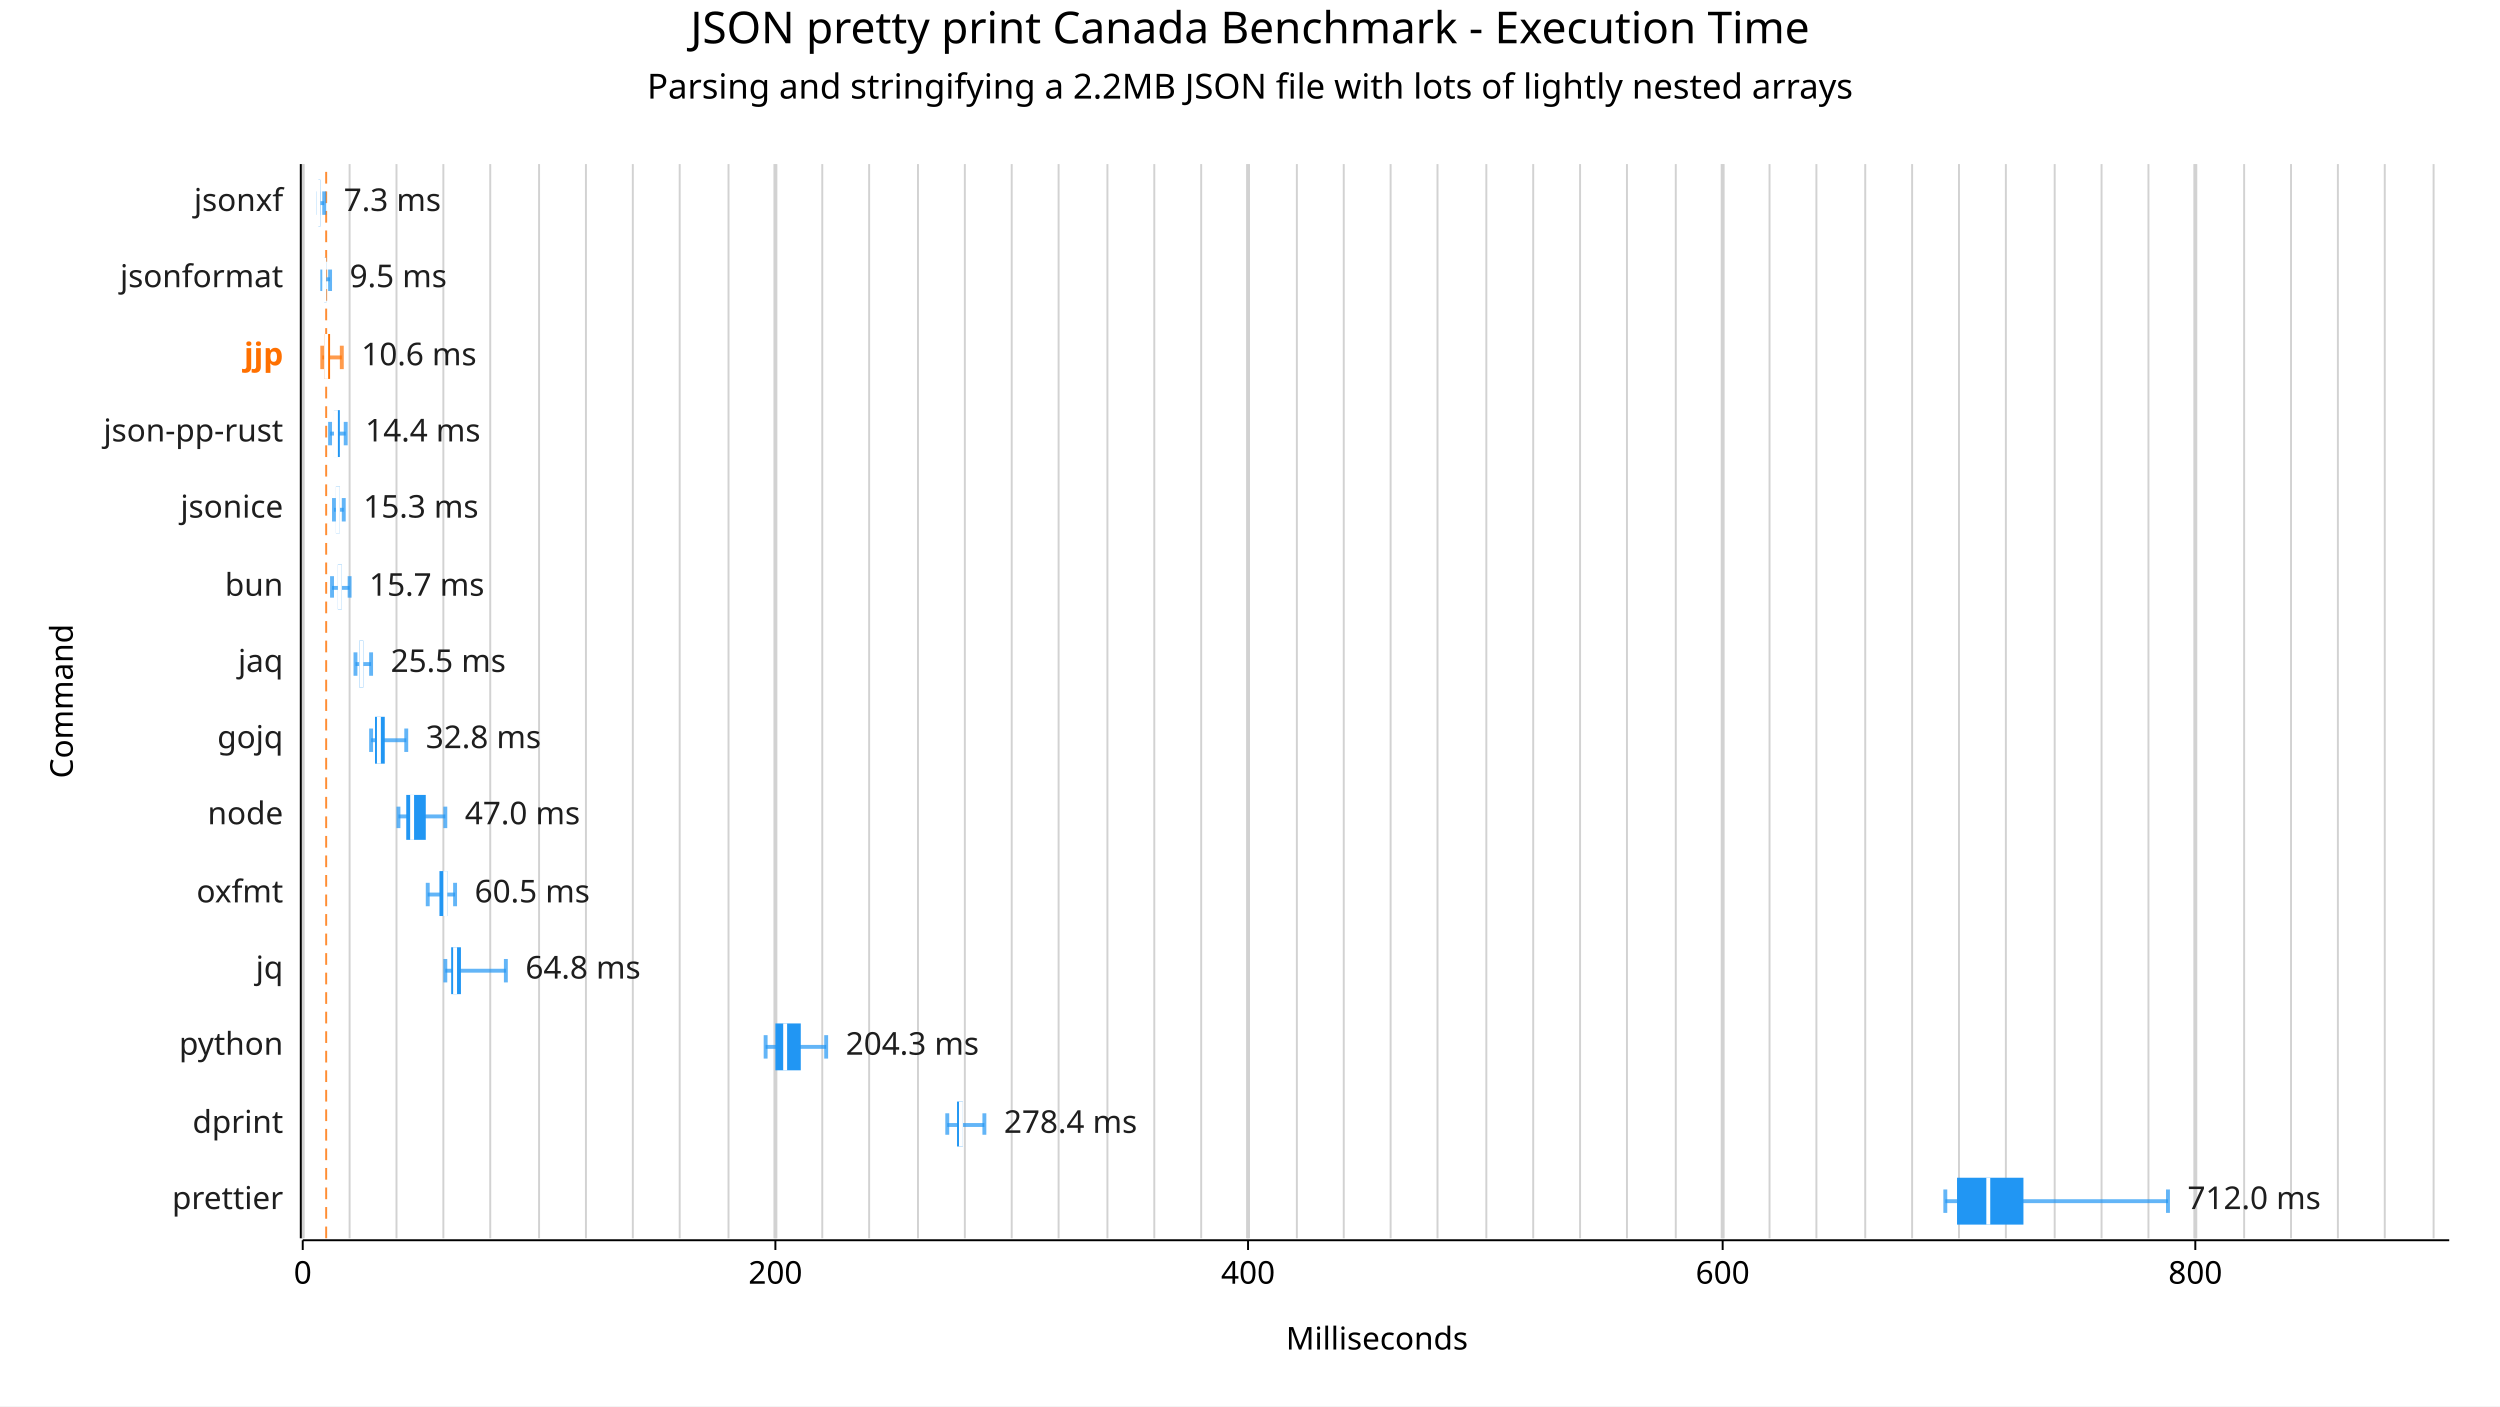
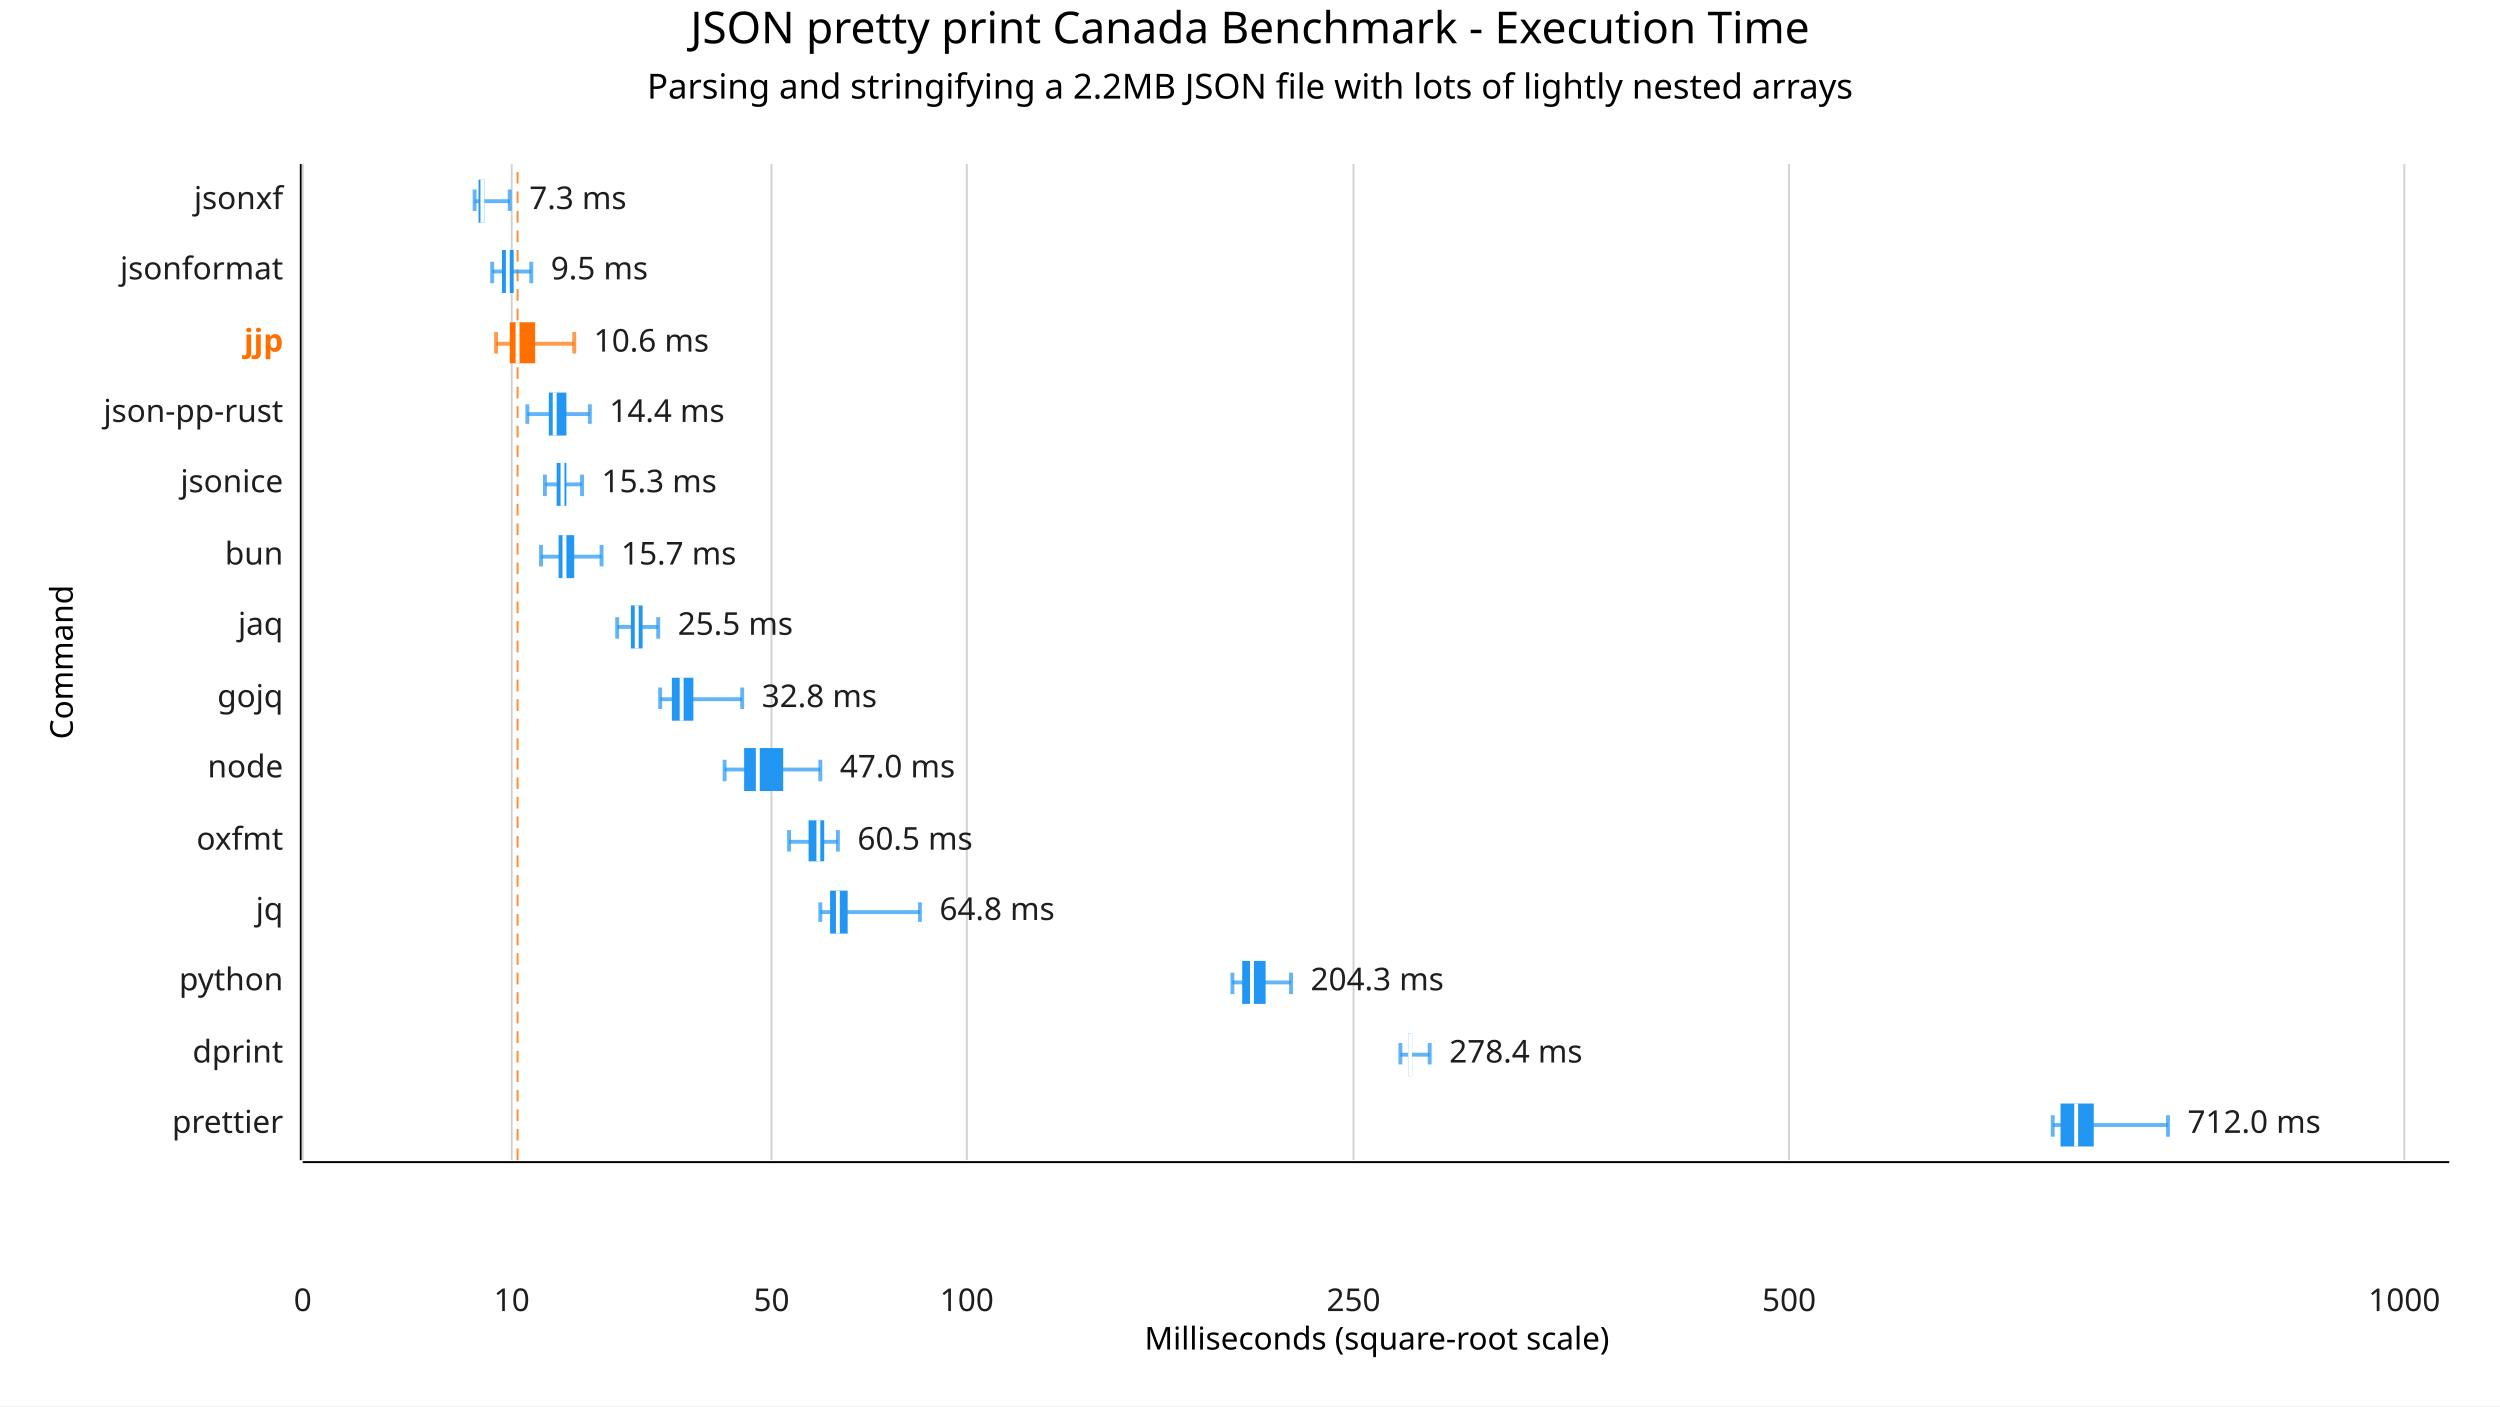
<svg xmlns="http://www.w3.org/2000/svg" width="1280" height="720" viewBox="0 0 1280 720">
  <rect x="0" y="0" width="1280" height="720" opacity="1" fill="#FFFFFF" stroke="none" />
  <text x="640" y="5" dy="0.76em" text-anchor="middle" font-family="sans-serif" font-size="22.581" opacity="1" fill="#000000">
JSON pretty print Canada Benchmark - Execution Time
</text>
  <text x="640" y="37" dy="0.76em" text-anchor="middle" font-family="sans-serif" font-size="17.742" opacity="1" fill="#000000">
Parsing and stringifying a 2.2MB JSON file with lots of lightly nested arrays
</text>
-   <line opacity="1" stroke="#D2D2D2" stroke-width="1" x1="155" y1="634" x2="155" y2="84" />
-   <line opacity="1" stroke="#D2D2D2" stroke-width="1" x1="179" y1="634" x2="179" y2="84" />
-   <line opacity="1" stroke="#D2D2D2" stroke-width="1" x1="203" y1="634" x2="203" y2="84" />
-   <line opacity="1" stroke="#D2D2D2" stroke-width="1" x1="227" y1="634" x2="227" y2="84" />
-   <line opacity="1" stroke="#D2D2D2" stroke-width="1" x1="251" y1="634" x2="251" y2="84" />
-   <line opacity="1" stroke="#D2D2D2" stroke-width="1" x1="276" y1="634" x2="276" y2="84" />
-   <line opacity="1" stroke="#D2D2D2" stroke-width="1" x1="300" y1="634" x2="300" y2="84" />
-   <line opacity="1" stroke="#D2D2D2" stroke-width="1" x1="324" y1="634" x2="324" y2="84" />
-   <line opacity="1" stroke="#D2D2D2" stroke-width="1" x1="348" y1="634" x2="348" y2="84" />
-   <line opacity="1" stroke="#D2D2D2" stroke-width="1" x1="373" y1="634" x2="373" y2="84" />
-   <line opacity="1" stroke="#D2D2D2" stroke-width="1" x1="397" y1="634" x2="397" y2="84" />
-   <line opacity="1" stroke="#D2D2D2" stroke-width="1" x1="421" y1="634" x2="421" y2="84" />
-   <line opacity="1" stroke="#D2D2D2" stroke-width="1" x1="445" y1="634" x2="445" y2="84" />
-   <line opacity="1" stroke="#D2D2D2" stroke-width="1" x1="470" y1="634" x2="470" y2="84" />
-   <line opacity="1" stroke="#D2D2D2" stroke-width="1" x1="494" y1="634" x2="494" y2="84" />
-   <line opacity="1" stroke="#D2D2D2" stroke-width="1" x1="518" y1="634" x2="518" y2="84" />
-   <line opacity="1" stroke="#D2D2D2" stroke-width="1" x1="542" y1="634" x2="542" y2="84" />
-   <line opacity="1" stroke="#D2D2D2" stroke-width="1" x1="567" y1="634" x2="567" y2="84" />
-   <line opacity="1" stroke="#D2D2D2" stroke-width="1" x1="591" y1="634" x2="591" y2="84" />
-   <line opacity="1" stroke="#D2D2D2" stroke-width="1" x1="615" y1="634" x2="615" y2="84" />
-   <line opacity="1" stroke="#D2D2D2" stroke-width="1" x1="639" y1="634" x2="639" y2="84" />
-   <line opacity="1" stroke="#D2D2D2" stroke-width="1" x1="664" y1="634" x2="664" y2="84" />
-   <line opacity="1" stroke="#D2D2D2" stroke-width="1" x1="688" y1="634" x2="688" y2="84" />
-   <line opacity="1" stroke="#D2D2D2" stroke-width="1" x1="712" y1="634" x2="712" y2="84" />
-   <line opacity="1" stroke="#D2D2D2" stroke-width="1" x1="736" y1="634" x2="736" y2="84" />
-   <line opacity="1" stroke="#D2D2D2" stroke-width="1" x1="761" y1="634" x2="761" y2="84" />
-   <line opacity="1" stroke="#D2D2D2" stroke-width="1" x1="785" y1="634" x2="785" y2="84" />
-   <line opacity="1" stroke="#D2D2D2" stroke-width="1" x1="809" y1="634" x2="809" y2="84" />
-   <line opacity="1" stroke="#D2D2D2" stroke-width="1" x1="833" y1="634" x2="833" y2="84" />
-   <line opacity="1" stroke="#D2D2D2" stroke-width="1" x1="858" y1="634" x2="858" y2="84" />
-   <line opacity="1" stroke="#D2D2D2" stroke-width="1" x1="882" y1="634" x2="882" y2="84" />
-   <line opacity="1" stroke="#D2D2D2" stroke-width="1" x1="906" y1="634" x2="906" y2="84" />
-   <line opacity="1" stroke="#D2D2D2" stroke-width="1" x1="930" y1="634" x2="930" y2="84" />
-   <line opacity="1" stroke="#D2D2D2" stroke-width="1" x1="955" y1="634" x2="955" y2="84" />
-   <line opacity="1" stroke="#D2D2D2" stroke-width="1" x1="979" y1="634" x2="979" y2="84" />
-   <line opacity="1" stroke="#D2D2D2" stroke-width="1" x1="1003" y1="634" x2="1003" y2="84" />
-   <line opacity="1" stroke="#D2D2D2" stroke-width="1" x1="1027" y1="634" x2="1027" y2="84" />
-   <line opacity="1" stroke="#D2D2D2" stroke-width="1" x1="1052" y1="634" x2="1052" y2="84" />
-   <line opacity="1" stroke="#D2D2D2" stroke-width="1" x1="1076" y1="634" x2="1076" y2="84" />
-   <line opacity="1" stroke="#D2D2D2" stroke-width="1" x1="1100" y1="634" x2="1100" y2="84" />
-   <line opacity="1" stroke="#D2D2D2" stroke-width="1" x1="1124" y1="634" x2="1124" y2="84" />
-   <line opacity="1" stroke="#D2D2D2" stroke-width="1" x1="1149" y1="634" x2="1149" y2="84" />
-   <line opacity="1" stroke="#D2D2D2" stroke-width="1" x1="1173" y1="634" x2="1173" y2="84" />
-   <line opacity="1" stroke="#D2D2D2" stroke-width="1" x1="1197" y1="634" x2="1197" y2="84" />
-   <line opacity="1" stroke="#D2D2D2" stroke-width="1" x1="1221" y1="634" x2="1221" y2="84" />
-   <line opacity="1" stroke="#D2D2D2" stroke-width="1" x1="1246" y1="634" x2="1246" y2="84" />
-   <text x="25" y="359" dy="0.76em" text-anchor="middle" font-family="sans-serif" font-size="16.129" opacity="1" fill="#000000" transform="rotate(270, 25, 359)">
+   <text x="25" y="339" dy="0.76em" text-anchor="middle" font-family="sans-serif" font-size="16.129" opacity="1" fill="#000000" transform="rotate(270, 25, 339)">
Command
</text>
  <text x="705" y="695" dy="-0.5ex" text-anchor="middle" font-family="sans-serif" font-size="16.129" opacity="1" fill="#000000">
- Milliseconds
- </text>
-   <line opacity="1" stroke="#D2D2D2" stroke-width="2" x1="155" y1="634" x2="155" y2="84" />
-   <line opacity="1" stroke="#D2D2D2" stroke-width="2" x1="397" y1="634" x2="397" y2="84" />
-   <line opacity="1" stroke="#D2D2D2" stroke-width="2" x1="639" y1="634" x2="639" y2="84" />
-   <line opacity="1" stroke="#D2D2D2" stroke-width="2" x1="882" y1="634" x2="882" y2="84" />
-   <line opacity="1" stroke="#D2D2D2" stroke-width="2" x1="1124" y1="634" x2="1124" y2="84" />
-   <polyline fill="none" opacity="1" stroke="#000000" stroke-width="1" points="154,84 154,634 " />
-   <polyline fill="none" opacity="1" stroke="#000000" stroke-width="1" points="155,635 1254,635 " />
-   <text x="155" y="645" dy="0.76em" text-anchor="middle" font-family="sans-serif" font-size="16.129" opacity="1" fill="#000000">
+ Milliseconds (square-root scale)
+ </text>
+   <polyline fill="none" opacity="1" stroke="#000000" stroke-width="1" points="154,84 154,594 " />
+   <polyline fill="none" opacity="1" stroke="#000000" stroke-width="1" points="155,595 1254,595 " />
+   <polyline fill="none" opacity="1" stroke="#D2D2D2" stroke-width="1" points="155,594 155,84 " />
+   <text x="155" y="659" dy="0.76em" text-anchor="middle" font-family="sans-serif" font-size="16.129" opacity="1" fill="#1E1E1E">
0
</text>
-   <polyline fill="none" opacity="1" stroke="#000000" stroke-width="1" points="155,635 155,640 " />
-   <text x="397" y="645" dy="0.76em" text-anchor="middle" font-family="sans-serif" font-size="16.129" opacity="1" fill="#000000">
- 200
- </text>
-   <polyline fill="none" opacity="1" stroke="#000000" stroke-width="1" points="397,635 397,640 " />
-   <text x="639" y="645" dy="0.76em" text-anchor="middle" font-family="sans-serif" font-size="16.129" opacity="1" fill="#000000">
- 400
- </text>
-   <polyline fill="none" opacity="1" stroke="#000000" stroke-width="1" points="639,635 639,640 " />
-   <text x="882" y="645" dy="0.76em" text-anchor="middle" font-family="sans-serif" font-size="16.129" opacity="1" fill="#000000">
- 600
- </text>
-   <polyline fill="none" opacity="1" stroke="#000000" stroke-width="1" points="882,635 882,640 " />
-   <text x="1124" y="645" dy="0.76em" text-anchor="middle" font-family="sans-serif" font-size="16.129" opacity="1" fill="#000000">
- 800
- </text>
-   <polyline fill="none" opacity="1" stroke="#000000" stroke-width="1" points="1124,635 1124,640 " />
-   <polyline fill="none" opacity="0.8" stroke="#FF7000" stroke-width="1" points="167,634 167,628 " />
-   <polyline fill="none" opacity="0.8" stroke="#FF7000" stroke-width="1" points="167,624 167,618 " />
-   <polyline fill="none" opacity="0.8" stroke="#FF7000" stroke-width="1" points="167,614 167,608 " />
-   <polyline fill="none" opacity="0.8" stroke="#FF7000" stroke-width="1" points="167,604 167,598 " />
-   <polyline fill="none" opacity="0.8" stroke="#FF7000" stroke-width="1" points="167,594 167,588 " />
-   <polyline fill="none" opacity="0.8" stroke="#FF7000" stroke-width="1" points="167,584 167,578 " />
-   <polyline fill="none" opacity="0.8" stroke="#FF7000" stroke-width="1" points="167,574 167,568 " />
-   <polyline fill="none" opacity="0.8" stroke="#FF7000" stroke-width="1" points="167,564 167,558 " />
-   <polyline fill="none" opacity="0.8" stroke="#FF7000" stroke-width="1" points="167,554 167,548 " />
-   <polyline fill="none" opacity="0.8" stroke="#FF7000" stroke-width="1" points="167,544 167,538 " />
-   <polyline fill="none" opacity="0.8" stroke="#FF7000" stroke-width="1" points="167,534 167,528 " />
-   <polyline fill="none" opacity="0.8" stroke="#FF7000" stroke-width="1" points="167,524 167,518 " />
-   <polyline fill="none" opacity="0.8" stroke="#FF7000" stroke-width="1" points="167,514 167,508 " />
-   <polyline fill="none" opacity="0.8" stroke="#FF7000" stroke-width="1" points="167,504 167,498 " />
-   <polyline fill="none" opacity="0.8" stroke="#FF7000" stroke-width="1" points="167,494 167,488 " />
-   <polyline fill="none" opacity="0.8" stroke="#FF7000" stroke-width="1" points="167,484 167,478 " />
-   <polyline fill="none" opacity="0.8" stroke="#FF7000" stroke-width="1" points="167,474 167,468 " />
-   <polyline fill="none" opacity="0.8" stroke="#FF7000" stroke-width="1" points="167,464 167,458 " />
-   <polyline fill="none" opacity="0.8" stroke="#FF7000" stroke-width="1" points="167,454 167,448 " />
-   <polyline fill="none" opacity="0.8" stroke="#FF7000" stroke-width="1" points="167,444 167,438 " />
-   <polyline fill="none" opacity="0.8" stroke="#FF7000" stroke-width="1" points="167,434 167,428 " />
-   <polyline fill="none" opacity="0.8" stroke="#FF7000" stroke-width="1" points="167,424 167,418 " />
-   <polyline fill="none" opacity="0.8" stroke="#FF7000" stroke-width="1" points="167,414 167,408 " />
-   <polyline fill="none" opacity="0.8" stroke="#FF7000" stroke-width="1" points="167,404 167,398 " />
-   <polyline fill="none" opacity="0.8" stroke="#FF7000" stroke-width="1" points="167,394 167,388 " />
-   <polyline fill="none" opacity="0.8" stroke="#FF7000" stroke-width="1" points="167,384 167,378 " />
-   <polyline fill="none" opacity="0.8" stroke="#FF7000" stroke-width="1" points="167,374 167,368 " />
-   <polyline fill="none" opacity="0.8" stroke="#FF7000" stroke-width="1" points="167,364 167,358 " />
-   <polyline fill="none" opacity="0.8" stroke="#FF7000" stroke-width="1" points="167,354 167,348 " />
-   <polyline fill="none" opacity="0.8" stroke="#FF7000" stroke-width="1" points="167,344 167,338 " />
-   <polyline fill="none" opacity="0.8" stroke="#FF7000" stroke-width="1" points="167,334 167,328 " />
-   <polyline fill="none" opacity="0.8" stroke="#FF7000" stroke-width="1" points="167,324 167,318 " />
-   <polyline fill="none" opacity="0.8" stroke="#FF7000" stroke-width="1" points="167,314 167,308 " />
-   <polyline fill="none" opacity="0.8" stroke="#FF7000" stroke-width="1" points="167,304 167,298 " />
-   <polyline fill="none" opacity="0.8" stroke="#FF7000" stroke-width="1" points="167,294 167,288 " />
-   <polyline fill="none" opacity="0.8" stroke="#FF7000" stroke-width="1" points="167,284 167,278 " />
-   <polyline fill="none" opacity="0.8" stroke="#FF7000" stroke-width="1" points="167,274 167,268 " />
-   <polyline fill="none" opacity="0.8" stroke="#FF7000" stroke-width="1" points="167,264 167,258 " />
-   <polyline fill="none" opacity="0.8" stroke="#FF7000" stroke-width="1" points="167,254 167,248 " />
-   <polyline fill="none" opacity="0.8" stroke="#FF7000" stroke-width="1" points="167,244 167,238 " />
-   <polyline fill="none" opacity="0.8" stroke="#FF7000" stroke-width="1" points="167,234 167,228 " />
-   <polyline fill="none" opacity="0.8" stroke="#FF7000" stroke-width="1" points="167,224 167,218 " />
-   <polyline fill="none" opacity="0.8" stroke="#FF7000" stroke-width="1" points="167,214 167,208 " />
-   <polyline fill="none" opacity="0.8" stroke="#FF7000" stroke-width="1" points="167,204 167,198 " />
-   <polyline fill="none" opacity="0.8" stroke="#FF7000" stroke-width="1" points="167,194 167,188 " />
-   <polyline fill="none" opacity="0.8" stroke="#FF7000" stroke-width="1" points="167,184 167,178 " />
-   <polyline fill="none" opacity="0.8" stroke="#FF7000" stroke-width="1" points="167,174 167,168 " />
-   <polyline fill="none" opacity="0.8" stroke="#FF7000" stroke-width="1" points="167,164 167,158 " />
-   <polyline fill="none" opacity="0.8" stroke="#FF7000" stroke-width="1" points="167,154 167,148 " />
-   <polyline fill="none" opacity="0.8" stroke="#FF7000" stroke-width="1" points="167,144 167,138 " />
-   <polyline fill="none" opacity="0.8" stroke="#FF7000" stroke-width="1" points="167,134 167,128 " />
-   <polyline fill="none" opacity="0.8" stroke="#FF7000" stroke-width="1" points="167,124 167,118 " />
-   <polyline fill="none" opacity="0.8" stroke="#FF7000" stroke-width="1" points="167,114 167,108 " />
-   <polyline fill="none" opacity="0.8" stroke="#FF7000" stroke-width="1" points="167,104 167,98 " />
-   <polyline fill="none" opacity="0.8" stroke="#FF7000" stroke-width="1" points="167,94 167,88 " />
-   <polyline fill="none" opacity="0.7" stroke="#2196F3" stroke-width="2" points="163,104 166,104 " />
-   <polyline fill="none" opacity="0.7" stroke="#2196F3" stroke-width="2" points="163,110 163,98 " />
-   <polyline fill="none" opacity="0.7" stroke="#2196F3" stroke-width="2" points="166,110 166,98 " />
-   <rect x="163" y="92" width="1" height="24" opacity="1" fill="#2196F3" stroke="none" />
-   <polyline fill="none" opacity="1" stroke="#FFFFFF" stroke-width="2" points="163,116 163,92 " />
-   <text x="176" y="104" dy="0.5ex" text-anchor="start" font-family="sans-serif" font-size="16.129" opacity="1" fill="#1E1E1E">
+   <polyline fill="none" opacity="1" stroke="#D2D2D2" stroke-width="1" points="262,594 262,84 " />
+   <text x="262" y="659" dy="0.76em" text-anchor="middle" font-family="sans-serif" font-size="16.129" opacity="1" fill="#1E1E1E">
+ 10
+ </text>
+   <polyline fill="none" opacity="1" stroke="#D2D2D2" stroke-width="1" points="395,594 395,84 " />
+   <text x="395" y="659" dy="0.76em" text-anchor="middle" font-family="sans-serif" font-size="16.129" opacity="1" fill="#1E1E1E">
+ 50
+ </text>
+   <polyline fill="none" opacity="1" stroke="#D2D2D2" stroke-width="1" points="495,594 495,84 " />
+   <text x="495" y="659" dy="0.76em" text-anchor="middle" font-family="sans-serif" font-size="16.129" opacity="1" fill="#1E1E1E">
+ 100
+ </text>
+   <polyline fill="none" opacity="1" stroke="#D2D2D2" stroke-width="1" points="693,594 693,84 " />
+   <text x="693" y="659" dy="0.76em" text-anchor="middle" font-family="sans-serif" font-size="16.129" opacity="1" fill="#1E1E1E">
+ 250
+ </text>
+   <polyline fill="none" opacity="1" stroke="#D2D2D2" stroke-width="1" points="916,594 916,84 " />
+   <text x="916" y="659" dy="0.76em" text-anchor="middle" font-family="sans-serif" font-size="16.129" opacity="1" fill="#1E1E1E">
+ 500
+ </text>
+   <polyline fill="none" opacity="1" stroke="#D2D2D2" stroke-width="1" points="1231,594 1231,84 " />
+   <text x="1231" y="659" dy="0.76em" text-anchor="middle" font-family="sans-serif" font-size="16.129" opacity="1" fill="#1E1E1E">
+ 1000
+ </text>
+   <polyline fill="none" opacity="0.8" stroke="#FF7000" stroke-width="1" points="265,594 265,588 " />
+   <polyline fill="none" opacity="0.8" stroke="#FF7000" stroke-width="1" points="265,584 265,578 " />
+   <polyline fill="none" opacity="0.8" stroke="#FF7000" stroke-width="1" points="265,574 265,568 " />
+   <polyline fill="none" opacity="0.8" stroke="#FF7000" stroke-width="1" points="265,564 265,558 " />
+   <polyline fill="none" opacity="0.8" stroke="#FF7000" stroke-width="1" points="265,554 265,548 " />
+   <polyline fill="none" opacity="0.8" stroke="#FF7000" stroke-width="1" points="265,544 265,538 " />
+   <polyline fill="none" opacity="0.8" stroke="#FF7000" stroke-width="1" points="265,534 265,528 " />
+   <polyline fill="none" opacity="0.8" stroke="#FF7000" stroke-width="1" points="265,524 265,518 " />
+   <polyline fill="none" opacity="0.8" stroke="#FF7000" stroke-width="1" points="265,514 265,508 " />
+   <polyline fill="none" opacity="0.8" stroke="#FF7000" stroke-width="1" points="265,504 265,498 " />
+   <polyline fill="none" opacity="0.8" stroke="#FF7000" stroke-width="1" points="265,494 265,488 " />
+   <polyline fill="none" opacity="0.8" stroke="#FF7000" stroke-width="1" points="265,484 265,478 " />
+   <polyline fill="none" opacity="0.8" stroke="#FF7000" stroke-width="1" points="265,474 265,468 " />
+   <polyline fill="none" opacity="0.8" stroke="#FF7000" stroke-width="1" points="265,464 265,458 " />
+   <polyline fill="none" opacity="0.8" stroke="#FF7000" stroke-width="1" points="265,454 265,448 " />
+   <polyline fill="none" opacity="0.8" stroke="#FF7000" stroke-width="1" points="265,444 265,438 " />
+   <polyline fill="none" opacity="0.8" stroke="#FF7000" stroke-width="1" points="265,434 265,428 " />
+   <polyline fill="none" opacity="0.8" stroke="#FF7000" stroke-width="1" points="265,424 265,418 " />
+   <polyline fill="none" opacity="0.8" stroke="#FF7000" stroke-width="1" points="265,414 265,408 " />
+   <polyline fill="none" opacity="0.8" stroke="#FF7000" stroke-width="1" points="265,404 265,398 " />
+   <polyline fill="none" opacity="0.8" stroke="#FF7000" stroke-width="1" points="265,394 265,388 " />
+   <polyline fill="none" opacity="0.8" stroke="#FF7000" stroke-width="1" points="265,384 265,378 " />
+   <polyline fill="none" opacity="0.8" stroke="#FF7000" stroke-width="1" points="265,374 265,368 " />
+   <polyline fill="none" opacity="0.8" stroke="#FF7000" stroke-width="1" points="265,364 265,358 " />
+   <polyline fill="none" opacity="0.8" stroke="#FF7000" stroke-width="1" points="265,354 265,348 " />
+   <polyline fill="none" opacity="0.8" stroke="#FF7000" stroke-width="1" points="265,344 265,338 " />
+   <polyline fill="none" opacity="0.8" stroke="#FF7000" stroke-width="1" points="265,334 265,328 " />
+   <polyline fill="none" opacity="0.8" stroke="#FF7000" stroke-width="1" points="265,324 265,318 " />
+   <polyline fill="none" opacity="0.8" stroke="#FF7000" stroke-width="1" points="265,314 265,308 " />
+   <polyline fill="none" opacity="0.8" stroke="#FF7000" stroke-width="1" points="265,304 265,298 " />
+   <polyline fill="none" opacity="0.8" stroke="#FF7000" stroke-width="1" points="265,294 265,288 " />
+   <polyline fill="none" opacity="0.8" stroke="#FF7000" stroke-width="1" points="265,284 265,278 " />
+   <polyline fill="none" opacity="0.8" stroke="#FF7000" stroke-width="1" points="265,274 265,268 " />
+   <polyline fill="none" opacity="0.8" stroke="#FF7000" stroke-width="1" points="265,264 265,258 " />
+   <polyline fill="none" opacity="0.8" stroke="#FF7000" stroke-width="1" points="265,254 265,248 " />
+   <polyline fill="none" opacity="0.8" stroke="#FF7000" stroke-width="1" points="265,244 265,238 " />
+   <polyline fill="none" opacity="0.8" stroke="#FF7000" stroke-width="1" points="265,234 265,228 " />
+   <polyline fill="none" opacity="0.8" stroke="#FF7000" stroke-width="1" points="265,224 265,218 " />
+   <polyline fill="none" opacity="0.8" stroke="#FF7000" stroke-width="1" points="265,214 265,208 " />
+   <polyline fill="none" opacity="0.8" stroke="#FF7000" stroke-width="1" points="265,204 265,198 " />
+   <polyline fill="none" opacity="0.8" stroke="#FF7000" stroke-width="1" points="265,194 265,188 " />
+   <polyline fill="none" opacity="0.8" stroke="#FF7000" stroke-width="1" points="265,184 265,178 " />
+   <polyline fill="none" opacity="0.8" stroke="#FF7000" stroke-width="1" points="265,174 265,168 " />
+   <polyline fill="none" opacity="0.8" stroke="#FF7000" stroke-width="1" points="265,164 265,158 " />
+   <polyline fill="none" opacity="0.8" stroke="#FF7000" stroke-width="1" points="265,154 265,148 " />
+   <polyline fill="none" opacity="0.8" stroke="#FF7000" stroke-width="1" points="265,144 265,138 " />
+   <polyline fill="none" opacity="0.8" stroke="#FF7000" stroke-width="1" points="265,134 265,128 " />
+   <polyline fill="none" opacity="0.8" stroke="#FF7000" stroke-width="1" points="265,124 265,118 " />
+   <polyline fill="none" opacity="0.8" stroke="#FF7000" stroke-width="1" points="265,114 265,108 " />
+   <polyline fill="none" opacity="0.8" stroke="#FF7000" stroke-width="1" points="265,104 265,98 " />
+   <polyline fill="none" opacity="0.8" stroke="#FF7000" stroke-width="1" points="265,94 265,88 " />
+   <polyline fill="none" opacity="0.7" stroke="#2196F3" stroke-width="2" points="243,103 261,103 " />
+   <polyline fill="none" opacity="0.7" stroke="#2196F3" stroke-width="2" points="243,108 243,97 " />
+   <polyline fill="none" opacity="0.7" stroke="#2196F3" stroke-width="2" points="261,108 261,97 " />
+   <rect x="245" y="92" width="3" height="22" opacity="1" fill="#2196F3" stroke="none" />
+   <polyline fill="none" opacity="1" stroke="#FFFFFF" stroke-width="2" points="247,114 247,92 " />
+   <text x="271" y="103" dy="0.5ex" text-anchor="start" font-family="sans-serif" font-size="16.129" opacity="1" fill="#1E1E1E">
7.3 ms
</text>
-   <text x="145" y="104" dy="0.5ex" text-anchor="end" font-family="sans-serif" font-size="16.129" opacity="1" fill="#1E1E1E">
+   <text x="145" y="103" dy="0.5ex" text-anchor="end" font-family="sans-serif" font-size="16.129" opacity="1" fill="#1E1E1E">
jsonxf
</text>
-   <polyline fill="none" opacity="0.7" stroke="#2196F3" stroke-width="2" points="165,143 169,143 " />
-   <polyline fill="none" opacity="0.7" stroke="#2196F3" stroke-width="2" points="165,149 165,138 " />
-   <polyline fill="none" opacity="0.7" stroke="#2196F3" stroke-width="2" points="169,149 169,138 " />
-   <rect x="166" y="132" width="1" height="23" opacity="1" fill="#2196F3" stroke="none" />
-   <polyline fill="none" opacity="1" stroke="#FFFFFF" stroke-width="2" points="166,155 166,132 " />
-   <text x="179" y="143" dy="0.5ex" text-anchor="start" font-family="sans-serif" font-size="16.129" opacity="1" fill="#1E1E1E">
+   <polyline fill="none" opacity="0.7" stroke="#2196F3" stroke-width="2" points="252,139 272,139 " />
+   <polyline fill="none" opacity="0.7" stroke="#2196F3" stroke-width="2" points="252,145 252,134 " />
+   <polyline fill="none" opacity="0.7" stroke="#2196F3" stroke-width="2" points="272,145 272,134 " />
+   <rect x="257" y="128" width="6" height="22" opacity="1" fill="#2196F3" stroke="none" />
+   <polyline fill="none" opacity="1" stroke="#FFFFFF" stroke-width="2" points="260,150 260,128 " />
+   <text x="282" y="139" dy="0.5ex" text-anchor="start" font-family="sans-serif" font-size="16.129" opacity="1" fill="#1E1E1E">
9.5 ms
</text>
-   <text x="145" y="143" dy="0.5ex" text-anchor="end" font-family="sans-serif" font-size="16.129" opacity="1" fill="#1E1E1E">
+   <text x="145" y="139" dy="0.5ex" text-anchor="end" font-family="sans-serif" font-size="16.129" opacity="1" fill="#1E1E1E">
jsonformat
</text>
-   <polyline fill="none" opacity="0.7" stroke="#FF7000" stroke-width="2" points="165,183 175,183 " />
-   <polyline fill="none" opacity="0.7" stroke="#FF7000" stroke-width="2" points="165,189 165,177 " />
-   <polyline fill="none" opacity="0.7" stroke="#FF7000" stroke-width="2" points="175,189 175,177 " />
-   <rect x="166" y="171" width="3" height="23" opacity="1" fill="#FF7000" stroke="none" />
-   <polyline fill="none" opacity="1" stroke="#FFFFFF" stroke-width="2" points="167,194 167,171 " />
-   <text x="185" y="183" dy="0.5ex" text-anchor="start" font-family="sans-serif" font-size="16.129" opacity="1" fill="#1E1E1E">
+   <polyline fill="none" opacity="0.7" stroke="#FF7000" stroke-width="2" points="254,176 294,176 " />
+   <polyline fill="none" opacity="0.7" stroke="#FF7000" stroke-width="2" points="254,181 254,170 " />
+   <polyline fill="none" opacity="0.7" stroke="#FF7000" stroke-width="2" points="294,181 294,170 " />
+   <rect x="261" y="165" width="13" height="21" opacity="1" fill="#FF7000" stroke="none" />
+   <polyline fill="none" opacity="1" stroke="#FFFFFF" stroke-width="2" points="265,186 265,165 " />
+   <text x="304" y="176" dy="0.5ex" text-anchor="start" font-family="sans-serif" font-size="16.129" opacity="1" fill="#1E1E1E">
10.6 ms
</text>
-   <text x="145" y="183" dy="0.5ex" text-anchor="end" font-family="sans-serif" font-size="16.129" opacity="1" fill="#FF7000" font-weight="bold">
+   <text x="145" y="176" dy="0.5ex" text-anchor="end" font-family="sans-serif" font-size="16.129" opacity="1" fill="#FF7000" font-weight="bold">
jjp
</text>
-   <polyline fill="none" opacity="0.7" stroke="#2196F3" stroke-width="2" points="169,222 177,222 " />
-   <polyline fill="none" opacity="0.7" stroke="#2196F3" stroke-width="2" points="169,228 169,216 " />
-   <polyline fill="none" opacity="0.7" stroke="#2196F3" stroke-width="2" points="177,228 177,216 " />
-   <rect x="171" y="210" width="3" height="24" opacity="1" fill="#2196F3" stroke="none" />
-   <polyline fill="none" opacity="1" stroke="#FFFFFF" stroke-width="2" points="172,234 172,210 " />
-   <text x="187" y="222" dy="0.5ex" text-anchor="start" font-family="sans-serif" font-size="16.129" opacity="1" fill="#1E1E1E">
+   <polyline fill="none" opacity="0.7" stroke="#2196F3" stroke-width="2" points="270,212 302,212 " />
+   <polyline fill="none" opacity="0.7" stroke="#2196F3" stroke-width="2" points="270,217 270,207 " />
+   <polyline fill="none" opacity="0.7" stroke="#2196F3" stroke-width="2" points="302,217 302,207 " />
+   <rect x="281" y="201" width="9" height="22" opacity="1" fill="#2196F3" stroke="none" />
+   <polyline fill="none" opacity="1" stroke="#FFFFFF" stroke-width="2" points="284,223 284,201 " />
+   <text x="312" y="212" dy="0.5ex" text-anchor="start" font-family="sans-serif" font-size="16.129" opacity="1" fill="#1E1E1E">
14.4 ms
</text>
-   <text x="145" y="222" dy="0.5ex" text-anchor="end" font-family="sans-serif" font-size="16.129" opacity="1" fill="#1E1E1E">
+   <text x="145" y="212" dy="0.5ex" text-anchor="end" font-family="sans-serif" font-size="16.129" opacity="1" fill="#1E1E1E">
json-pp-rust
</text>
-   <polyline fill="none" opacity="0.7" stroke="#2196F3" stroke-width="2" points="171,261 176,261 " />
-   <polyline fill="none" opacity="0.7" stroke="#2196F3" stroke-width="2" points="171,267 171,255 " />
-   <polyline fill="none" opacity="0.7" stroke="#2196F3" stroke-width="2" points="176,267 176,255 " />
-   <rect x="172" y="249" width="2" height="24" opacity="1" fill="#2196F3" stroke="none" />
-   <polyline fill="none" opacity="1" stroke="#FFFFFF" stroke-width="2" points="173,273 173,249 " />
-   <text x="186" y="261" dy="0.5ex" text-anchor="start" font-family="sans-serif" font-size="16.129" opacity="1" fill="#1E1E1E">
+   <polyline fill="none" opacity="0.7" stroke="#2196F3" stroke-width="2" points="279,248 298,248 " />
+   <polyline fill="none" opacity="0.7" stroke="#2196F3" stroke-width="2" points="279,254 279,243 " />
+   <polyline fill="none" opacity="0.7" stroke="#2196F3" stroke-width="2" points="298,254 298,243 " />
+   <rect x="285" y="237" width="5" height="22" opacity="1" fill="#2196F3" stroke="none" />
+   <polyline fill="none" opacity="1" stroke="#FFFFFF" stroke-width="2" points="288,259 288,237 " />
+   <text x="308" y="248" dy="0.5ex" text-anchor="start" font-family="sans-serif" font-size="16.129" opacity="1" fill="#1E1E1E">
15.3 ms
</text>
-   <text x="145" y="261" dy="0.5ex" text-anchor="end" font-family="sans-serif" font-size="16.129" opacity="1" fill="#1E1E1E">
+   <text x="145" y="248" dy="0.5ex" text-anchor="end" font-family="sans-serif" font-size="16.129" opacity="1" fill="#1E1E1E">
jsonice
</text>
-   <polyline fill="none" opacity="0.7" stroke="#2196F3" stroke-width="2" points="170,301 179,301 " />
-   <polyline fill="none" opacity="0.7" stroke="#2196F3" stroke-width="2" points="170,306 170,295 " />
-   <polyline fill="none" opacity="0.7" stroke="#2196F3" stroke-width="2" points="179,306 179,295 " />
-   <rect x="173" y="289" width="2" height="23" opacity="1" fill="#2196F3" stroke="none" />
-   <polyline fill="none" opacity="1" stroke="#FFFFFF" stroke-width="2" points="174,312 174,289 " />
-   <text x="189" y="301" dy="0.5ex" text-anchor="start" font-family="sans-serif" font-size="16.129" opacity="1" fill="#1E1E1E">
+   <polyline fill="none" opacity="0.7" stroke="#2196F3" stroke-width="2" points="277,285 308,285 " />
+   <polyline fill="none" opacity="0.7" stroke="#2196F3" stroke-width="2" points="277,290 277,279 " />
+   <polyline fill="none" opacity="0.7" stroke="#2196F3" stroke-width="2" points="308,290 308,279 " />
+   <rect x="286" y="274" width="8" height="22" opacity="1" fill="#2196F3" stroke="none" />
+   <polyline fill="none" opacity="1" stroke="#FFFFFF" stroke-width="2" points="289,296 289,274 " />
+   <text x="318" y="285" dy="0.5ex" text-anchor="start" font-family="sans-serif" font-size="16.129" opacity="1" fill="#1E1E1E">
15.7 ms
</text>
-   <text x="145" y="301" dy="0.5ex" text-anchor="end" font-family="sans-serif" font-size="16.129" opacity="1" fill="#1E1E1E">
+   <text x="145" y="285" dy="0.5ex" text-anchor="end" font-family="sans-serif" font-size="16.129" opacity="1" fill="#1E1E1E">
bun
</text>
-   <polyline fill="none" opacity="0.7" stroke="#2196F3" stroke-width="2" points="182,340 190,340 " />
-   <polyline fill="none" opacity="0.7" stroke="#2196F3" stroke-width="2" points="182,346 182,334 " />
-   <polyline fill="none" opacity="0.7" stroke="#2196F3" stroke-width="2" points="190,346 190,334 " />
-   <rect x="184" y="328" width="2" height="24" opacity="1" fill="#2196F3" stroke="none" />
-   <polyline fill="none" opacity="1" stroke="#FFFFFF" stroke-width="2" points="185,352 185,328 " />
-   <text x="200" y="340" dy="0.5ex" text-anchor="start" font-family="sans-serif" font-size="16.129" opacity="1" fill="#1E1E1E">
+   <polyline fill="none" opacity="0.7" stroke="#2196F3" stroke-width="2" points="316,321 337,321 " />
+   <polyline fill="none" opacity="0.7" stroke="#2196F3" stroke-width="2" points="316,327 316,316 " />
+   <polyline fill="none" opacity="0.7" stroke="#2196F3" stroke-width="2" points="337,327 337,316 " />
+   <rect x="323" y="310" width="6" height="22" opacity="1" fill="#2196F3" stroke="none" />
+   <polyline fill="none" opacity="1" stroke="#FFFFFF" stroke-width="2" points="326,332 326,310 " />
+   <text x="347" y="321" dy="0.5ex" text-anchor="start" font-family="sans-serif" font-size="16.129" opacity="1" fill="#1E1E1E">
25.5 ms
</text>
-   <text x="145" y="340" dy="0.5ex" text-anchor="end" font-family="sans-serif" font-size="16.129" opacity="1" fill="#1E1E1E">
+   <text x="145" y="321" dy="0.5ex" text-anchor="end" font-family="sans-serif" font-size="16.129" opacity="1" fill="#1E1E1E">
jaq
</text>
-   <polyline fill="none" opacity="0.7" stroke="#2196F3" stroke-width="2" points="190,379 208,379 " />
-   <polyline fill="none" opacity="0.7" stroke="#2196F3" stroke-width="2" points="190,385 190,373 " />
-   <polyline fill="none" opacity="0.7" stroke="#2196F3" stroke-width="2" points="208,385 208,373 " />
-   <rect x="192" y="367" width="5" height="24" opacity="1" fill="#2196F3" stroke="none" />
-   <polyline fill="none" opacity="1" stroke="#FFFFFF" stroke-width="2" points="194,391 194,367 " />
-   <text x="218" y="379" dy="0.5ex" text-anchor="start" font-family="sans-serif" font-size="16.129" opacity="1" fill="#1E1E1E">
+   <polyline fill="none" opacity="0.7" stroke="#2196F3" stroke-width="2" points="338,358 380,358 " />
+   <polyline fill="none" opacity="0.7" stroke="#2196F3" stroke-width="2" points="338,363 338,352 " />
+   <polyline fill="none" opacity="0.7" stroke="#2196F3" stroke-width="2" points="380,363 380,352 " />
+   <rect x="344" y="347" width="11" height="22" opacity="1" fill="#2196F3" stroke="none" />
+   <polyline fill="none" opacity="1" stroke="#FFFFFF" stroke-width="2" points="349,369 349,347 " />
+   <text x="390" y="358" dy="0.5ex" text-anchor="start" font-family="sans-serif" font-size="16.129" opacity="1" fill="#1E1E1E">
32.8 ms
</text>
-   <text x="145" y="379" dy="0.5ex" text-anchor="end" font-family="sans-serif" font-size="16.129" opacity="1" fill="#1E1E1E">
+   <text x="145" y="358" dy="0.5ex" text-anchor="end" font-family="sans-serif" font-size="16.129" opacity="1" fill="#1E1E1E">
gojq
</text>
-   <polyline fill="none" opacity="0.7" stroke="#2196F3" stroke-width="2" points="204,418 228,418 " />
-   <polyline fill="none" opacity="0.7" stroke="#2196F3" stroke-width="2" points="204,424 204,413 " />
-   <polyline fill="none" opacity="0.7" stroke="#2196F3" stroke-width="2" points="228,424 228,413 " />
-   <rect x="208" y="407" width="10" height="23" opacity="1" fill="#2196F3" stroke="none" />
-   <polyline fill="none" opacity="1" stroke="#FFFFFF" stroke-width="2" points="211,430 211,407 " />
-   <text x="238" y="418" dy="0.5ex" text-anchor="start" font-family="sans-serif" font-size="16.129" opacity="1" fill="#1E1E1E">
+   <polyline fill="none" opacity="0.7" stroke="#2196F3" stroke-width="2" points="371,394 420,394 " />
+   <polyline fill="none" opacity="0.7" stroke="#2196F3" stroke-width="2" points="371,400 371,389 " />
+   <polyline fill="none" opacity="0.7" stroke="#2196F3" stroke-width="2" points="420,400 420,389 " />
+   <rect x="381" y="383" width="20" height="22" opacity="1" fill="#2196F3" stroke="none" />
+   <polyline fill="none" opacity="1" stroke="#FFFFFF" stroke-width="2" points="388,405 388,383 " />
+   <text x="430" y="394" dy="0.5ex" text-anchor="start" font-family="sans-serif" font-size="16.129" opacity="1" fill="#1E1E1E">
47.0 ms
</text>
-   <text x="145" y="418" dy="0.5ex" text-anchor="end" font-family="sans-serif" font-size="16.129" opacity="1" fill="#1E1E1E">
+   <text x="145" y="394" dy="0.5ex" text-anchor="end" font-family="sans-serif" font-size="16.129" opacity="1" fill="#1E1E1E">
node
</text>
-   <polyline fill="none" opacity="0.7" stroke="#2196F3" stroke-width="2" points="219,458 233,458 " />
-   <polyline fill="none" opacity="0.7" stroke="#2196F3" stroke-width="2" points="219,464 219,452 " />
-   <polyline fill="none" opacity="0.7" stroke="#2196F3" stroke-width="2" points="233,464 233,452 " />
-   <rect x="225" y="446" width="4" height="23" opacity="1" fill="#2196F3" stroke="none" />
-   <polyline fill="none" opacity="1" stroke="#FFFFFF" stroke-width="2" points="228,469 228,446 " />
-   <text x="243" y="458" dy="0.5ex" text-anchor="start" font-family="sans-serif" font-size="16.129" opacity="1" fill="#1E1E1E">
+   <polyline fill="none" opacity="0.7" stroke="#2196F3" stroke-width="2" points="404,431 429,431 " />
+   <polyline fill="none" opacity="0.7" stroke="#2196F3" stroke-width="2" points="404,436 404,425 " />
+   <polyline fill="none" opacity="0.7" stroke="#2196F3" stroke-width="2" points="429,436 429,425 " />
+   <rect x="414" y="420" width="8" height="21" opacity="1" fill="#2196F3" stroke="none" />
+   <polyline fill="none" opacity="1" stroke="#FFFFFF" stroke-width="2" points="419,441 419,420 " />
+   <text x="439" y="431" dy="0.5ex" text-anchor="start" font-family="sans-serif" font-size="16.129" opacity="1" fill="#1E1E1E">
60.5 ms
</text>
-   <text x="145" y="458" dy="0.5ex" text-anchor="end" font-family="sans-serif" font-size="16.129" opacity="1" fill="#1E1E1E">
+   <text x="145" y="431" dy="0.5ex" text-anchor="end" font-family="sans-serif" font-size="16.129" opacity="1" fill="#1E1E1E">
oxfmt
</text>
-   <polyline fill="none" opacity="0.7" stroke="#2196F3" stroke-width="2" points="228,497 259,497 " />
-   <polyline fill="none" opacity="0.7" stroke="#2196F3" stroke-width="2" points="228,503 228,491 " />
-   <polyline fill="none" opacity="0.7" stroke="#2196F3" stroke-width="2" points="259,503 259,491 " />
-   <rect x="231" y="485" width="5" height="24" opacity="1" fill="#2196F3" stroke="none" />
-   <polyline fill="none" opacity="1" stroke="#FFFFFF" stroke-width="2" points="233,509 233,485 " />
-   <text x="269" y="497" dy="0.5ex" text-anchor="start" font-family="sans-serif" font-size="16.129" opacity="1" fill="#1E1E1E">
+   <polyline fill="none" opacity="0.7" stroke="#2196F3" stroke-width="2" points="420,467 471,467 " />
+   <polyline fill="none" opacity="0.7" stroke="#2196F3" stroke-width="2" points="420,472 420,462 " />
+   <polyline fill="none" opacity="0.7" stroke="#2196F3" stroke-width="2" points="471,472 471,462 " />
+   <rect x="425" y="456" width="9" height="22" opacity="1" fill="#2196F3" stroke="none" />
+   <polyline fill="none" opacity="1" stroke="#FFFFFF" stroke-width="2" points="429,478 429,456 " />
+   <text x="481" y="467" dy="0.5ex" text-anchor="start" font-family="sans-serif" font-size="16.129" opacity="1" fill="#1E1E1E">
64.8 ms
</text>
-   <text x="145" y="497" dy="0.5ex" text-anchor="end" font-family="sans-serif" font-size="16.129" opacity="1" fill="#1E1E1E">
+   <text x="145" y="467" dy="0.5ex" text-anchor="end" font-family="sans-serif" font-size="16.129" opacity="1" fill="#1E1E1E">
jq
</text>
-   <polyline fill="none" opacity="0.7" stroke="#2196F3" stroke-width="2" points="392,536 423,536 " />
-   <polyline fill="none" opacity="0.7" stroke="#2196F3" stroke-width="2" points="392,542 392,530 " />
-   <polyline fill="none" opacity="0.7" stroke="#2196F3" stroke-width="2" points="423,542 423,530 " />
-   <rect x="397" y="524" width="13" height="24" opacity="1" fill="#2196F3" stroke="none" />
-   <polyline fill="none" opacity="1" stroke="#FFFFFF" stroke-width="2" points="402,548 402,524 " />
-   <text x="433" y="536" dy="0.5ex" text-anchor="start" font-family="sans-serif" font-size="16.129" opacity="1" fill="#1E1E1E">
+   <polyline fill="none" opacity="0.7" stroke="#2196F3" stroke-width="2" points="631,503 661,503 " />
+   <polyline fill="none" opacity="0.7" stroke="#2196F3" stroke-width="2" points="631,509 631,498 " />
+   <polyline fill="none" opacity="0.7" stroke="#2196F3" stroke-width="2" points="661,509 661,498 " />
+   <rect x="636" y="492" width="12" height="22" opacity="1" fill="#2196F3" stroke="none" />
+   <polyline fill="none" opacity="1" stroke="#FFFFFF" stroke-width="2" points="641,514 641,492 " />
+   <text x="671" y="503" dy="0.5ex" text-anchor="start" font-family="sans-serif" font-size="16.129" opacity="1" fill="#1E1E1E">
204.3 ms
</text>
-   <text x="145" y="536" dy="0.5ex" text-anchor="end" font-family="sans-serif" font-size="16.129" opacity="1" fill="#1E1E1E">
+   <text x="145" y="503" dy="0.5ex" text-anchor="end" font-family="sans-serif" font-size="16.129" opacity="1" fill="#1E1E1E">
python
</text>
-   <polyline fill="none" opacity="0.7" stroke="#2196F3" stroke-width="2" points="485,576 504,576 " />
-   <polyline fill="none" opacity="0.7" stroke="#2196F3" stroke-width="2" points="485,581 485,570 " />
-   <polyline fill="none" opacity="0.7" stroke="#2196F3" stroke-width="2" points="504,581 504,570 " />
-   <rect x="490" y="564" width="3" height="23" opacity="1" fill="#2196F3" stroke="none" />
-   <polyline fill="none" opacity="1" stroke="#FFFFFF" stroke-width="2" points="492,587 492,564 " />
-   <text x="514" y="576" dy="0.5ex" text-anchor="start" font-family="sans-serif" font-size="16.129" opacity="1" fill="#1E1E1E">
+   <polyline fill="none" opacity="0.7" stroke="#2196F3" stroke-width="2" points="717,540 732,540 " />
+   <polyline fill="none" opacity="0.7" stroke="#2196F3" stroke-width="2" points="717,545 717,534 " />
+   <polyline fill="none" opacity="0.7" stroke="#2196F3" stroke-width="2" points="732,545 732,534 " />
+   <rect x="721" y="529" width="2" height="22" opacity="1" fill="#2196F3" stroke="none" />
+   <polyline fill="none" opacity="1" stroke="#FFFFFF" stroke-width="2" points="722,551 722,529 " />
+   <text x="742" y="540" dy="0.5ex" text-anchor="start" font-family="sans-serif" font-size="16.129" opacity="1" fill="#1E1E1E">
278.4 ms
</text>
+   <text x="145" y="540" dy="0.5ex" text-anchor="end" font-family="sans-serif" font-size="16.129" opacity="1" fill="#1E1E1E">
+ dprint
+ </text>
+   <polyline fill="none" opacity="0.7" stroke="#2196F3" stroke-width="2" points="1051,576 1110,576 " />
+   <polyline fill="none" opacity="0.7" stroke="#2196F3" stroke-width="2" points="1051,582 1051,571 " />
+   <polyline fill="none" opacity="0.7" stroke="#2196F3" stroke-width="2" points="1110,582 1110,571 " />
+   <rect x="1055" y="565" width="17" height="22" opacity="1" fill="#2196F3" stroke="none" />
+   <polyline fill="none" opacity="1" stroke="#FFFFFF" stroke-width="2" points="1063,587 1063,565 " />
+   <text x="1120" y="576" dy="0.5ex" text-anchor="start" font-family="sans-serif" font-size="16.129" opacity="1" fill="#1E1E1E">
+ 712.0 ms
+ </text>
  <text x="145" y="576" dy="0.5ex" text-anchor="end" font-family="sans-serif" font-size="16.129" opacity="1" fill="#1E1E1E">
- dprint
- </text>
-   <polyline fill="none" opacity="0.7" stroke="#2196F3" stroke-width="2" points="996,615 1110,615 " />
-   <polyline fill="none" opacity="0.7" stroke="#2196F3" stroke-width="2" points="996,621 996,609 " />
-   <polyline fill="none" opacity="0.7" stroke="#2196F3" stroke-width="2" points="1110,621 1110,609 " />
-   <rect x="1002" y="603" width="34" height="24" opacity="1" fill="#2196F3" stroke="none" />
-   <polyline fill="none" opacity="1" stroke="#FFFFFF" stroke-width="2" points="1018,627 1018,603 " />
-   <text x="1120" y="615" dy="0.5ex" text-anchor="start" font-family="sans-serif" font-size="16.129" opacity="1" fill="#1E1E1E">
- 712.0 ms
- </text>
-   <text x="145" y="615" dy="0.5ex" text-anchor="end" font-family="sans-serif" font-size="16.129" opacity="1" fill="#1E1E1E">
prettier
</text>
</svg>
